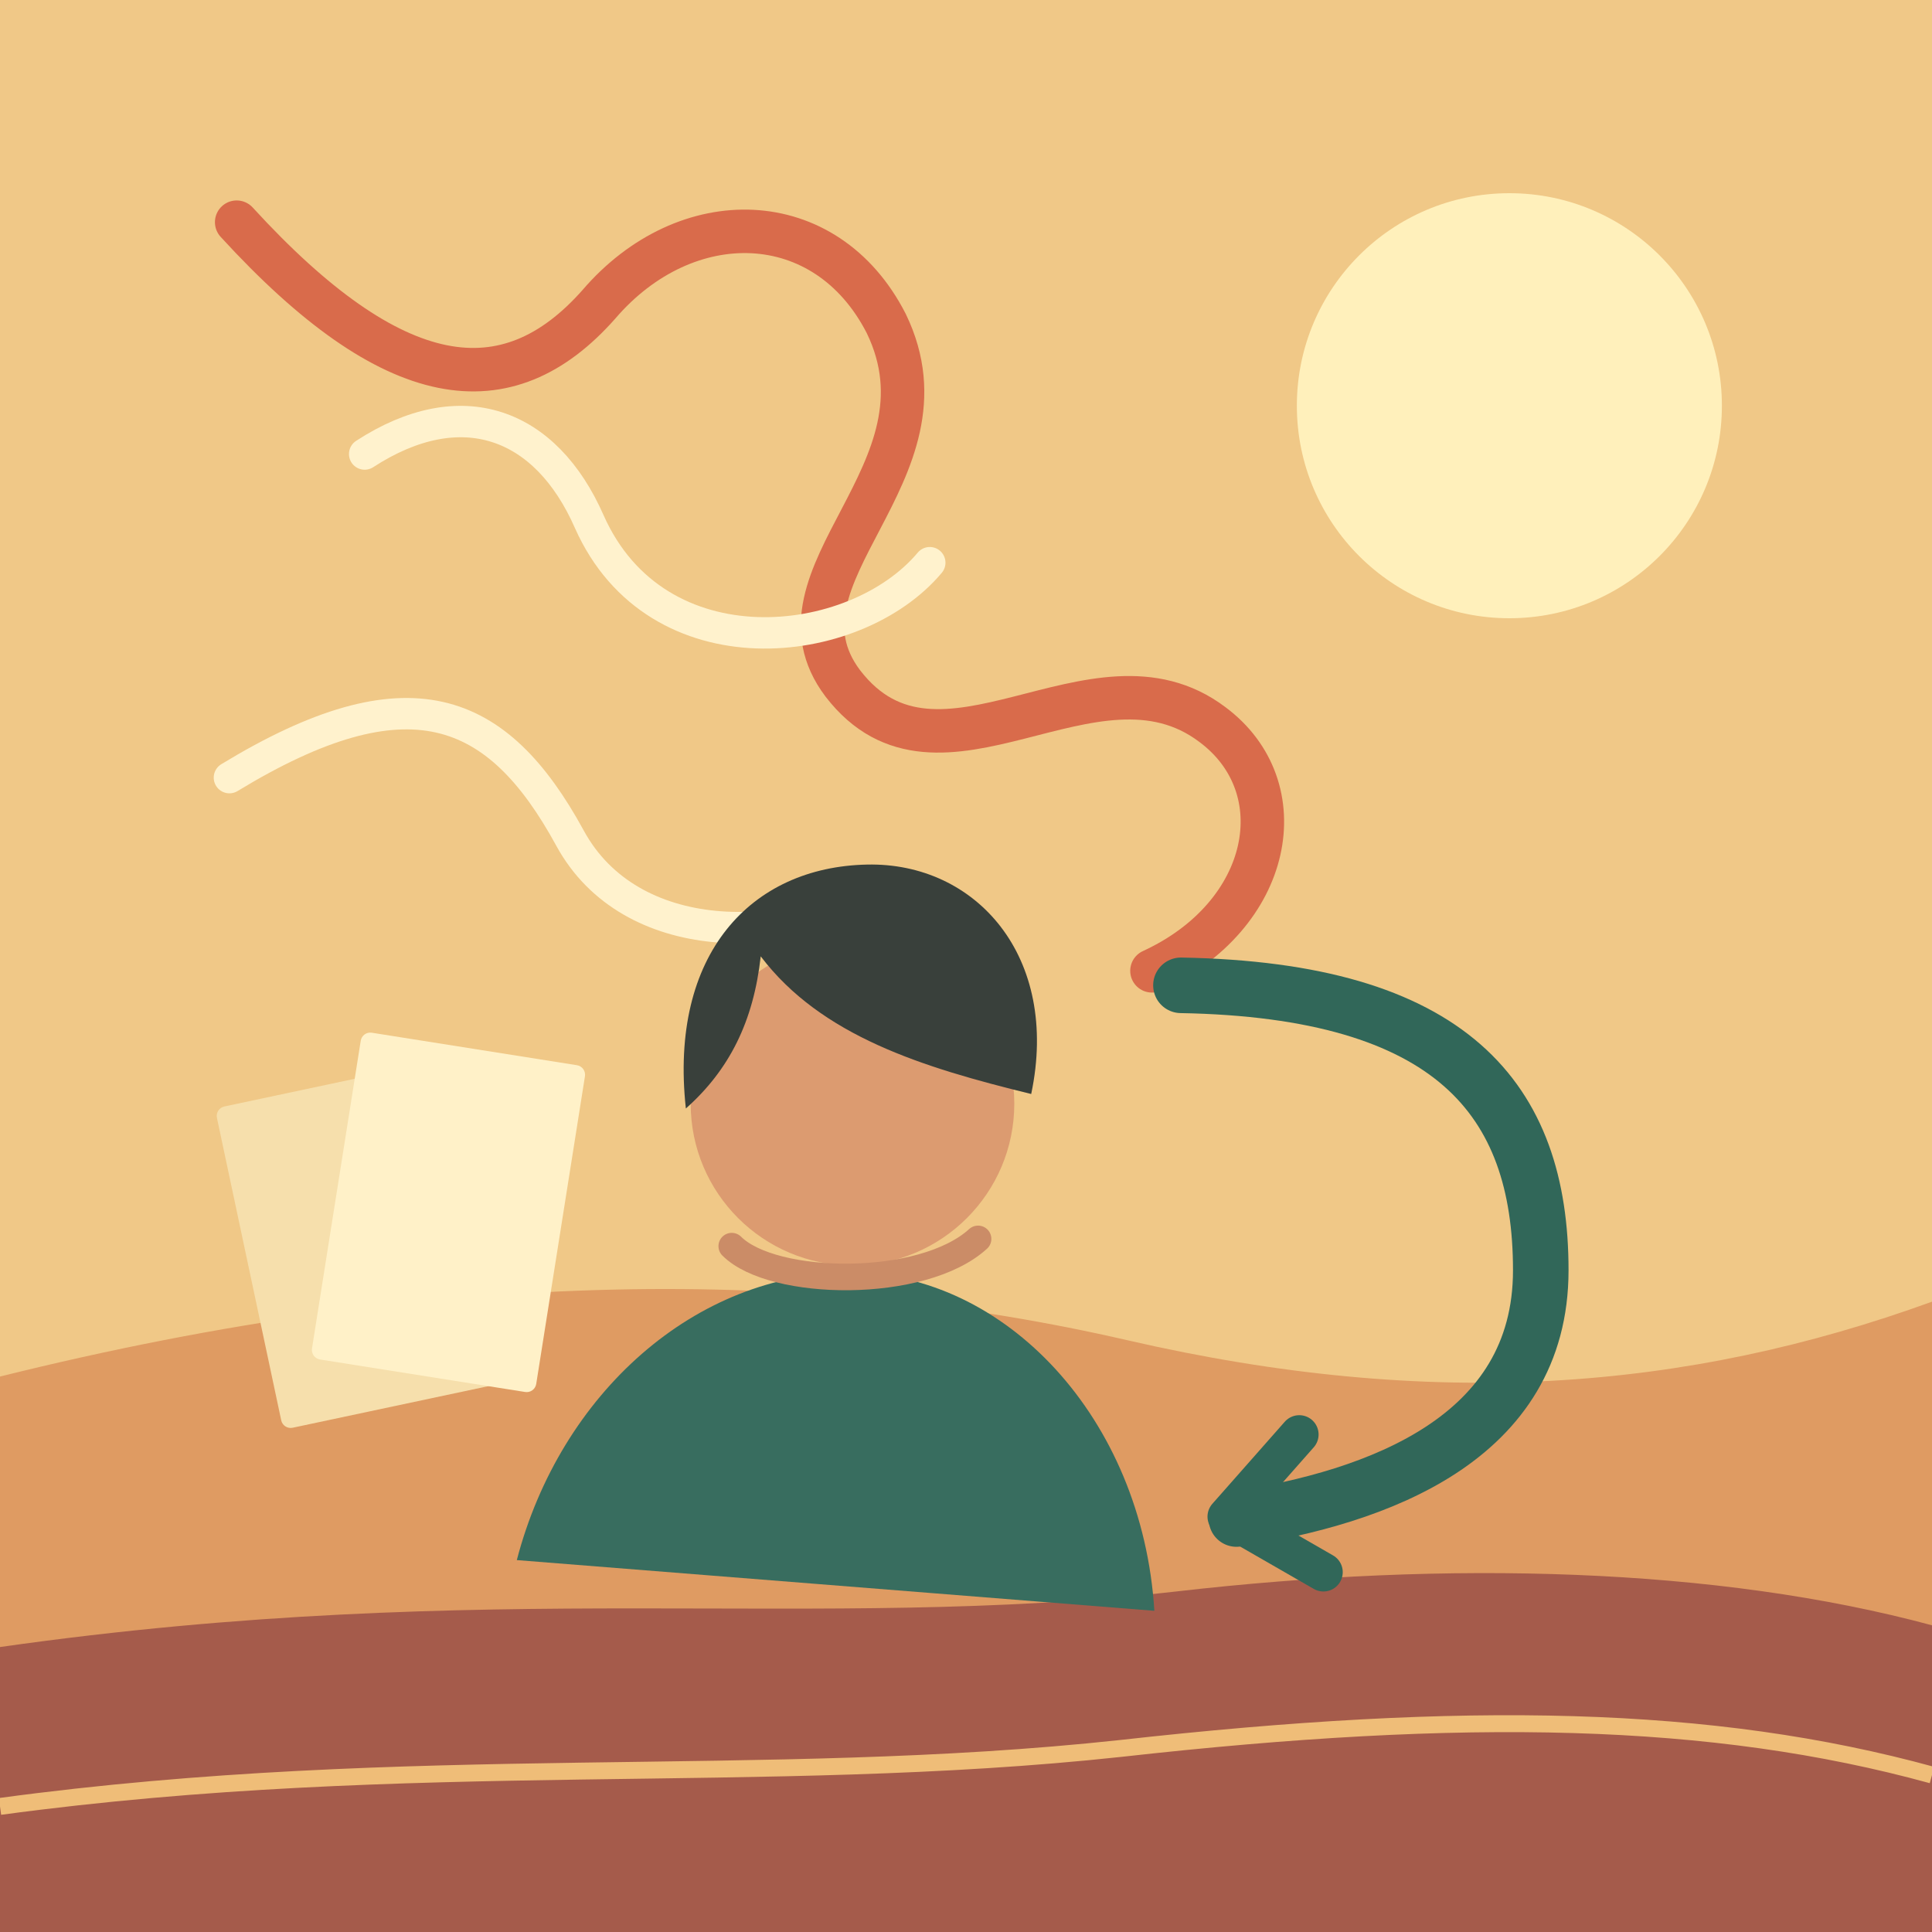
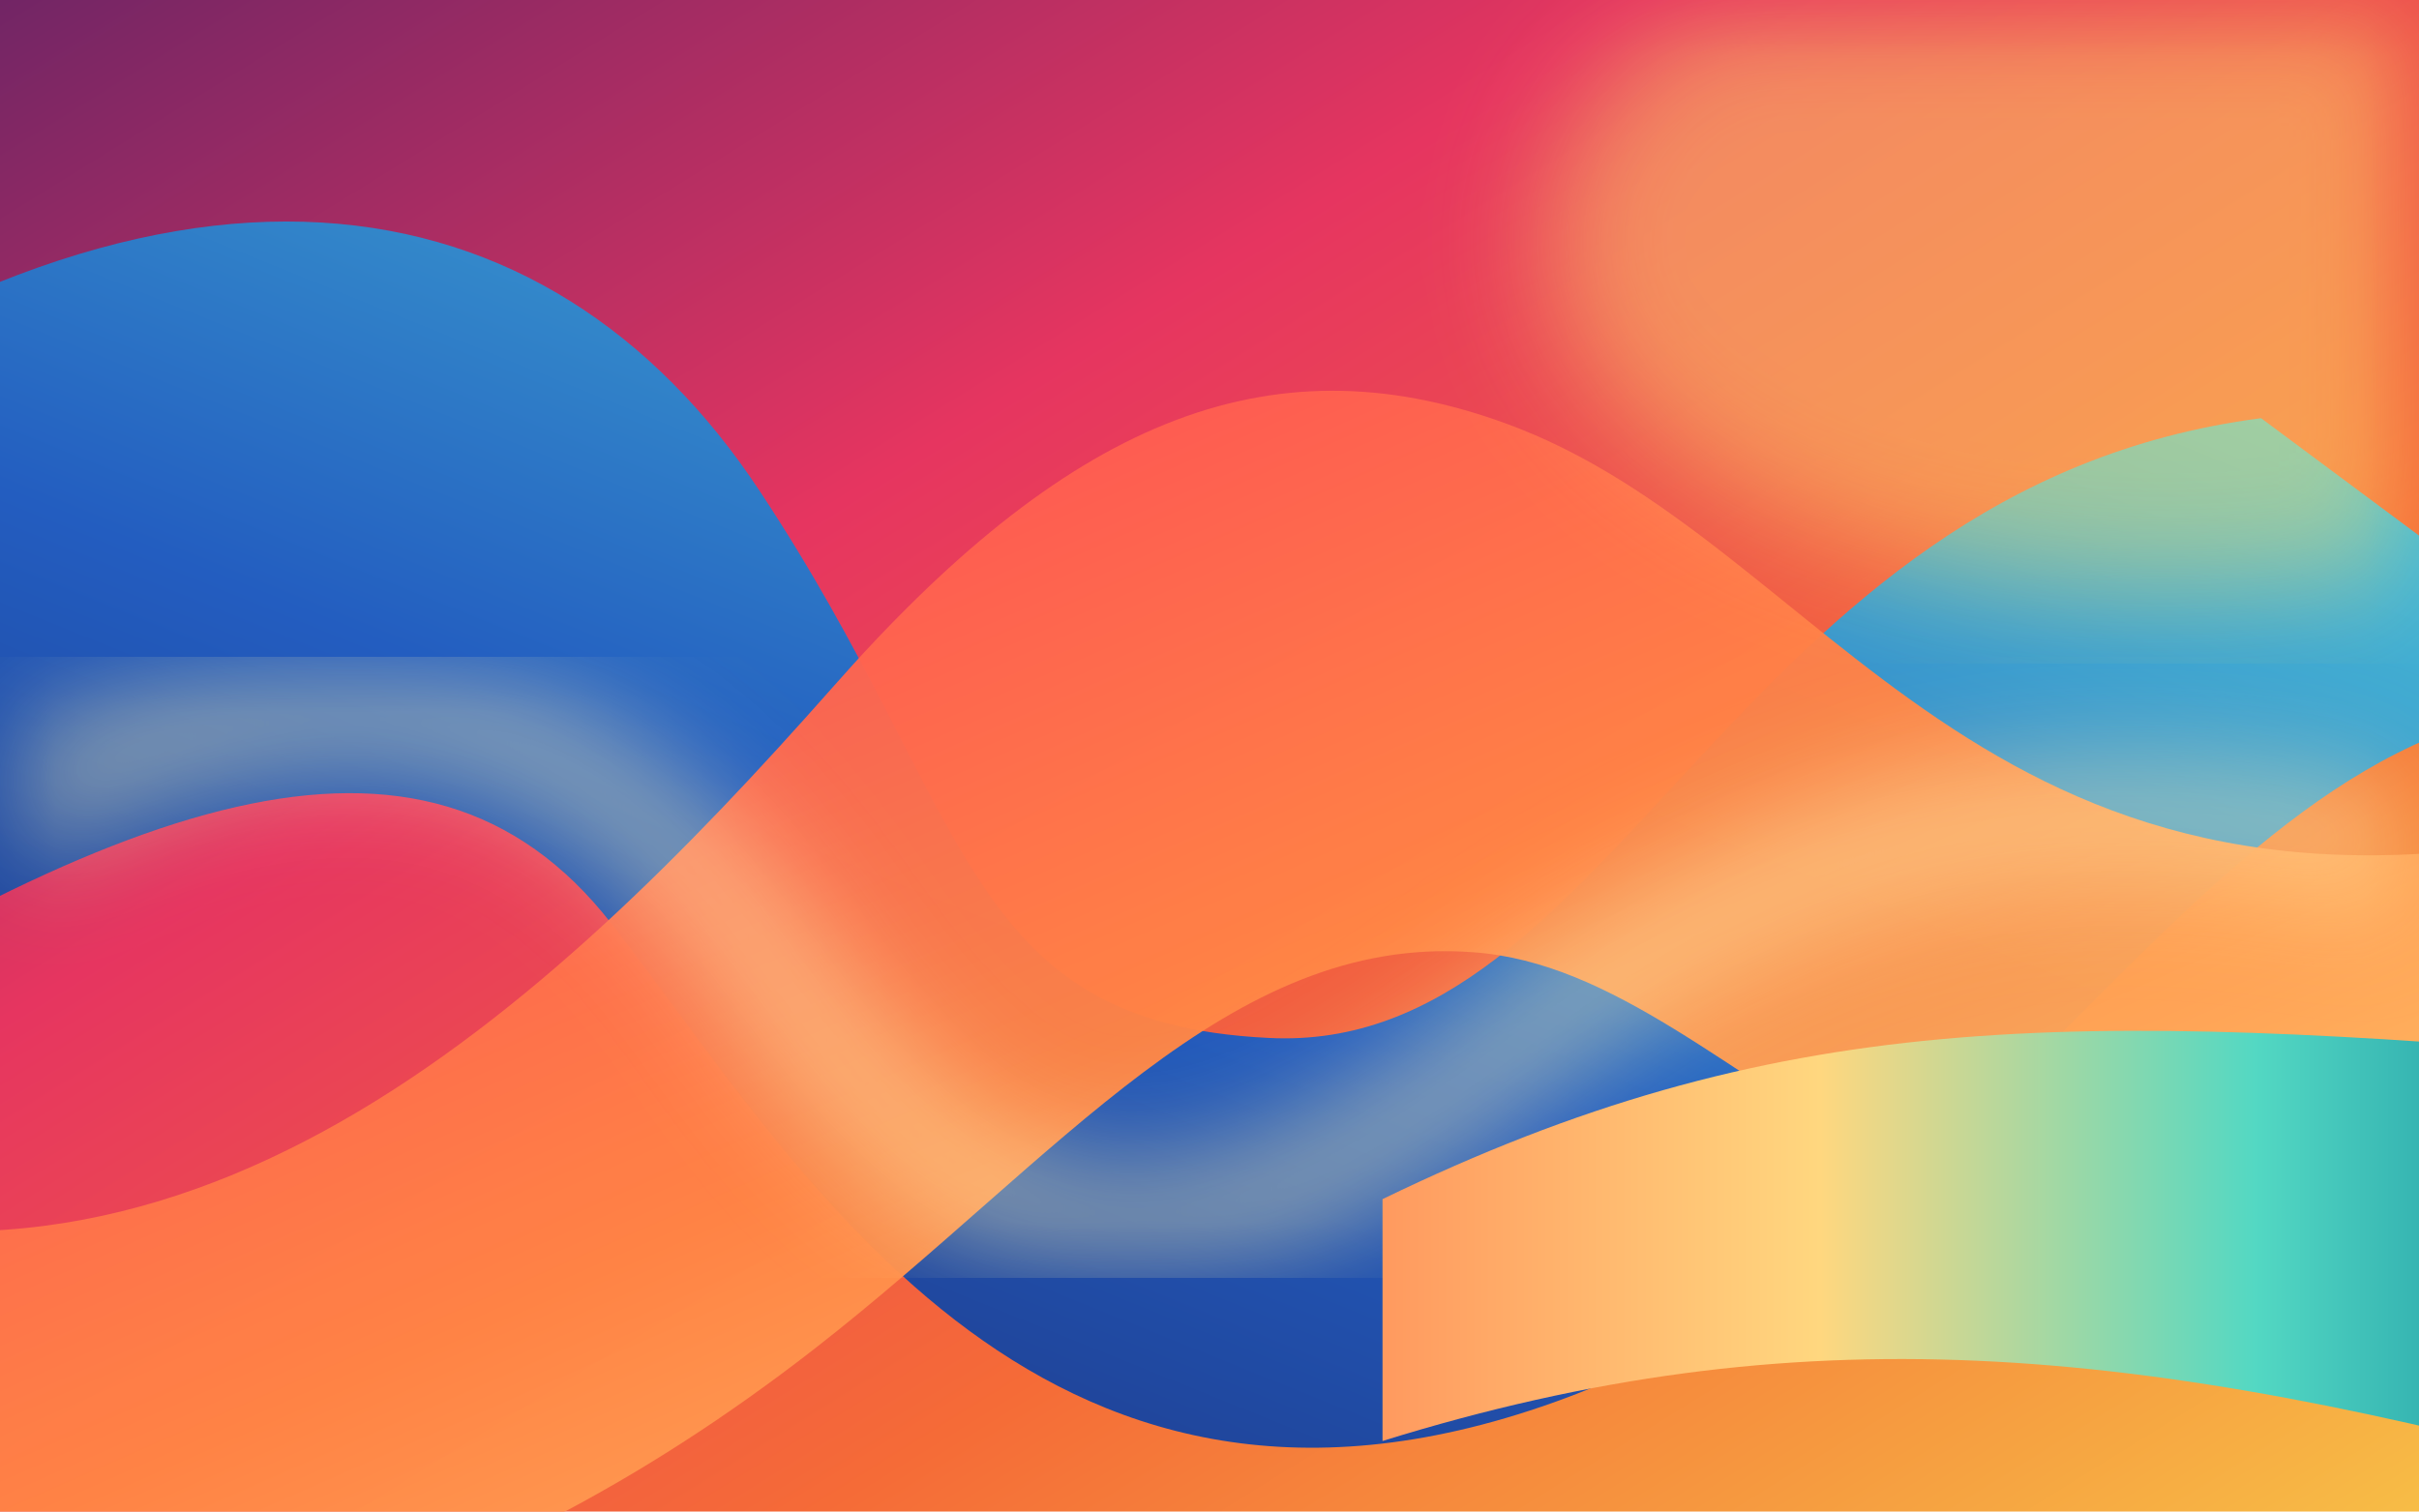
- <svg xmlns="http://www.w3.org/2000/svg" viewBox="0 0 800 800" role="img" aria-label="Tangled paths becoming one clear line beside a seated figure">
-   <rect width="800" height="800" fill="#f0c887" />
-   <circle cx="625" cy="168" r="88" fill="#fff0bb" />
-   <path d="M0 570c185-46 337-45 467-15 126 29 231 21 333-16v261H0Z" fill="#df9b62" />
-   <path d="M0 682c204-29 337-6 487-23 113-13 224-10 313 14v127H0Z" fill="#a55b4b" />
-   <path d="M98 92c65 71 112 77 150 34 36-42 94-41 119 8 30 62-52 104-18 149 40 52 104-20 153 17 35 26 25 79-25 102" fill="none" stroke="#d96b4b" stroke-width="18" stroke-linecap="round" />
-   <path d="M151 188c40-26 75-13 93 28 28 63 110 54 141 17m-290 89c74-45 111-30 141 25 25 46 91 45 130 20" fill="none" stroke="#fff2cd" stroke-width="13" stroke-linecap="round" />
-   <path d="M489 408c112 2 149 47 149 118 0 70-68 94-126 103" fill="none" stroke="#316759" stroke-width="23" stroke-linecap="round" />
-   <path d="m508 628 30-34m-30 34 40 23" fill="none" stroke="#316759" stroke-width="16" stroke-linecap="round" />
-   <rect x="89" y="459" width="95" height="136" rx="4" fill="#f6dfac" transform="rotate(-12 89 459)" />
-   <rect x="150" y="427" width="94" height="137" rx="4" fill="#fff1c8" transform="rotate(9 150 427)" />
-   <path d="M214 646c18-69 74-119 138-119s121 60 126 140Z" fill="#386d5f" />
-   <circle cx="353" cy="457" r="67" fill="#dc9b70" />
-   <path d="M284 459c-7-64 27-100 75-101 45-1 80 38 68 95-45-11-87-24-112-57-3 27-13 47-31 63Z" fill="#39403b" />
-   <path d="M303 516c17 17 79 18 102-3" fill="none" stroke="#cb8c67" stroke-width="11" stroke-linecap="round" />
-   <path d="M0 748c170-23 316-8 464-24 143-16 245-14 336 11" fill="none" stroke="#efbd78" stroke-width="7" />
+ <svg xmlns="http://www.w3.org/2000/svg" viewBox="0 0 1440 900" preserveAspectRatio="xMidYMid slice">
+   <defs>
+     <linearGradient id="sky" x2="1" y2="1">
+       <stop stop-color="#712565" />
+       <stop offset=".34" stop-color="#e63560" />
+       <stop offset=".67" stop-color="#f56b37" />
+       <stop offset="1" stop-color="#f7bd46" />
+     </linearGradient>
+     <linearGradient id="blue" x1="0" y1="1" x2="1" y2="0">
+       <stop stop-color="#1b276d" />
+       <stop offset=".45" stop-color="#235dc0" />
+       <stop offset="1" stop-color="#55e3df" />
+     </linearGradient>
+     <linearGradient id="orange" x2="1" y2="1">
+       <stop stop-color="#ff315f" />
+       <stop offset=".5" stop-color="#ff8545" />
+       <stop offset="1" stop-color="#ffe177" />
+     </linearGradient>
+     <linearGradient id="clear" x2="1" y2="0">
+       <stop stop-color="#ff9a5f" />
+       <stop offset=".35" stop-color="#ffd77f" />
+       <stop offset=".7" stop-color="#53d8c3" />
+       <stop offset="1" stop-color="#11889d" />
+     </linearGradient>
+     <filter id="soft">
+       <feGaussianBlur stdDeviation="35" />
+     </filter>
+   </defs>
+   <rect width="1440" height="900" fill="url(#sky)" />
+   <path d="M-200 285C99 58 327 103 452 292c128 193 120 317 303 326 208 11 275-328 591-369l230 171c-254-27-362 312-651 415-311 111-453-147-561-285-112-144-296-75-564 101Z" fill="url(#blue)" />
+   <path d="M-171 706C106 809 327 600 495 410c138-157 258-210 401-158 193 70 281 319 642 243v242c-385 100-494-158-661-170-146-11-247 123-392 236-208 162-431 221-656 178Z" fill="url(#orange)" opacity=".97" />
+   <path d="M-96 535c299-189 449-116 556 42 134 198 248 194 446 42 180-138 350-168 601-91" fill="none" stroke="#fff3ad" stroke-opacity=".6" stroke-width="54" filter="url(#soft)" />
+   <path d="M823 714c233-113 406-113 744-84v251c-295-81-496-100-744-23Z" fill="url(#clear)" />
+   <ellipse cx="1288" cy="143" rx="369" ry="210" fill="#ffde69" opacity=".48" filter="url(#soft)" />
</svg>
